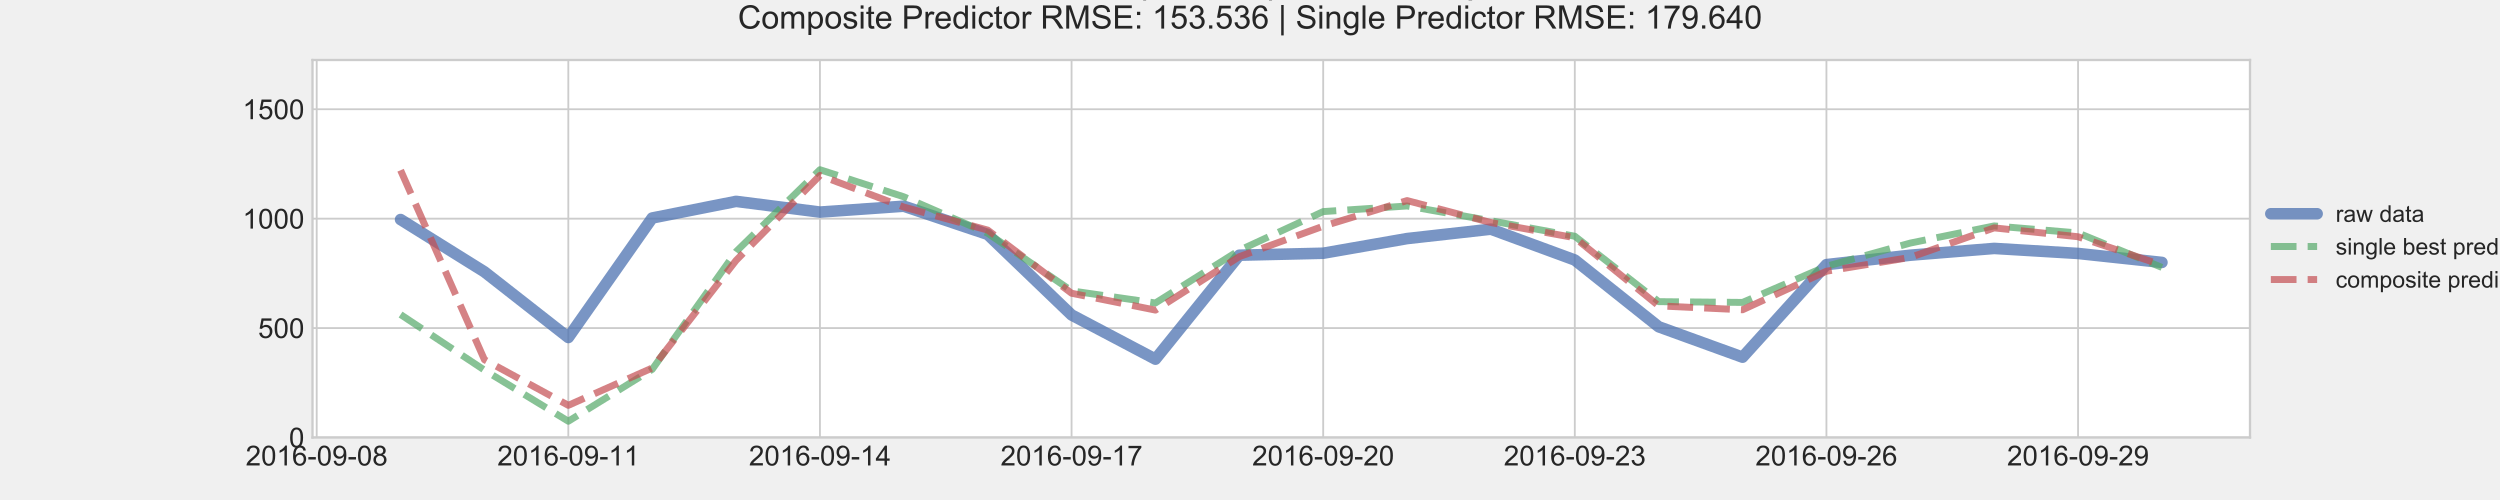
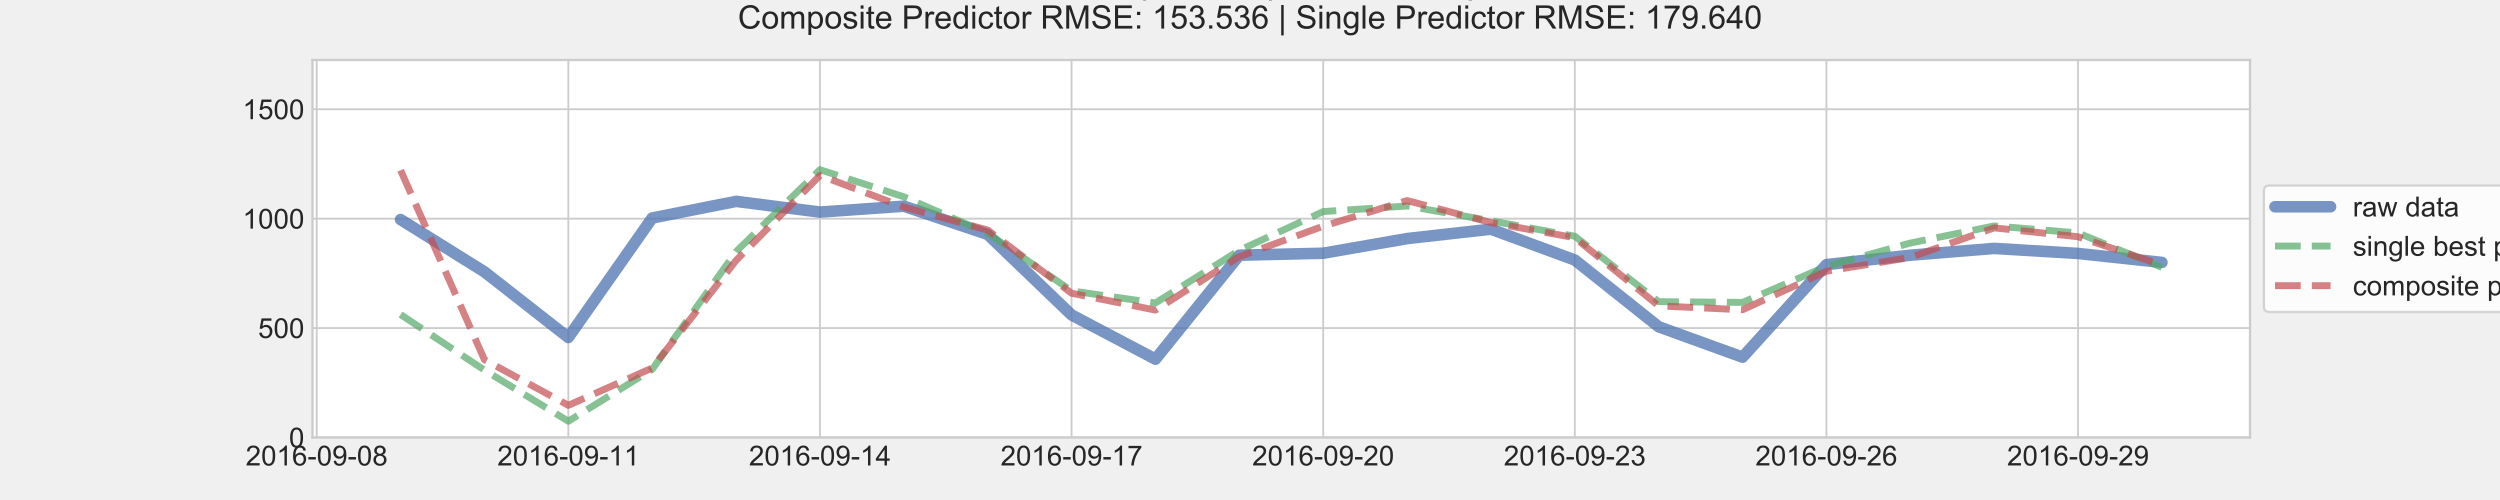
<svg xmlns="http://www.w3.org/2000/svg" xmlns:xlink="http://www.w3.org/1999/xlink" height="216pt" version="1.1" viewBox="0 0 1080 216" width="1080pt">
  <defs>
    <style type="text/css">
*{stroke-linecap:butt;stroke-linejoin:round;}
  </style>
  </defs>
  <g id="figure_1">
    <g id="patch_1">
      <path d="M 0 216  L 1080 216  L 1080 0  L 0 0  z " style="fill:none;" />
    </g>
    <g id="axes_1">
      <g id="patch_2">
        <path d="M 135 189  L 972 189  L 972 25.92  L 135 25.92  z " style="fill:#ffffff;" />
      </g>
      <g id="matplotlib.axis_1">
        <g id="xtick_1">
          <g id="line2d_1">
-             <path clip-path="url(#p513bc46c05)" d="M 136.812 189  L 136.812 25.92  " style="fill:none;stroke:#cccccc;stroke-linecap:round;stroke-width:0.8;" />
+             <path clip-path="url(#p963307e3c3)" d="M 136.812 189  L 136.812 25.92  " style="fill:none;stroke:#cccccc;stroke-linecap:round;stroke-width:0.8;" />
          </g>
          <g id="line2d_2" />
          <g id="text_1">
            <defs>
              <path d="M 50.344 8.453  L 50.344 0  L 3.031 0  Q 2.938 3.172 4.047 6.109  Q 5.859 10.938 9.828 15.625  Q 13.812 20.312 21.344 26.469  Q 33.016 36.031 37.109 41.625  Q 41.219 47.219 41.219 52.203  Q 41.219 57.422 37.469 61  Q 33.734 64.594 27.734 64.594  Q 21.391 64.594 17.578 60.781  Q 13.766 56.984 13.719 50.25  L 4.688 51.172  Q 5.609 61.281 11.656 66.578  Q 17.719 71.875 27.938 71.875  Q 38.234 71.875 44.234 66.156  Q 50.25 60.453 50.25 52  Q 50.25 47.703 48.484 43.547  Q 46.734 39.406 42.656 34.812  Q 38.578 30.219 29.109 22.219  Q 21.188 15.578 18.938 13.203  Q 16.703 10.844 15.234 8.453  z " id="ArialMT-32" />
              <path d="M 4.156 35.297  Q 4.156 48 6.766 55.734  Q 9.375 63.484 14.516 67.672  Q 19.672 71.875 27.484 71.875  Q 33.25 71.875 37.594 69.547  Q 41.938 67.234 44.766 62.859  Q 47.609 58.5 49.219 52.219  Q 50.828 45.953 50.828 35.297  Q 50.828 22.703 48.234 14.969  Q 45.656 7.234 40.5 3  Q 35.359 -1.219 27.484 -1.219  Q 17.141 -1.219 11.234 6.203  Q 4.156 15.141 4.156 35.297  z M 13.188 35.297  Q 13.188 17.672 17.312 11.828  Q 21.438 6 27.484 6  Q 33.547 6 37.672 11.859  Q 41.797 17.719 41.797 35.297  Q 41.797 52.984 37.672 58.781  Q 33.547 64.594 27.391 64.594  Q 21.344 64.594 17.719 59.469  Q 13.188 52.938 13.188 35.297  z " id="ArialMT-30" />
              <path d="M 37.25 0  L 28.469 0  L 28.469 56  Q 25.297 52.984 20.141 49.953  Q 14.984 46.922 10.891 45.406  L 10.891 53.906  Q 18.266 57.375 23.781 62.297  Q 29.297 67.234 31.594 71.875  L 37.25 71.875  z " id="ArialMT-31" />
              <path d="M 49.75 54.047  L 41.016 53.375  Q 39.844 58.547 37.703 60.891  Q 34.125 64.656 28.906 64.656  Q 24.703 64.656 21.531 62.312  Q 17.391 59.281 14.984 53.469  Q 12.594 47.656 12.5 36.922  Q 15.672 41.75 20.266 44.094  Q 24.859 46.438 29.891 46.438  Q 38.672 46.438 44.844 39.969  Q 51.031 33.5 51.031 23.25  Q 51.031 16.5 48.125 10.719  Q 45.219 4.938 40.141 1.859  Q 35.062 -1.219 28.609 -1.219  Q 17.625 -1.219 10.688 6.859  Q 3.766 14.938 3.766 33.5  Q 3.766 54.25 11.422 63.672  Q 18.109 71.875 29.438 71.875  Q 37.891 71.875 43.281 67.141  Q 48.688 62.406 49.75 54.047  z M 13.875 23.188  Q 13.875 18.656 15.797 14.5  Q 17.719 10.359 21.188 8.172  Q 24.656 6 28.469 6  Q 34.031 6 38.031 10.484  Q 42.047 14.984 42.047 22.703  Q 42.047 30.125 38.078 34.391  Q 34.125 38.672 28.125 38.672  Q 22.172 38.672 18.016 34.391  Q 13.875 30.125 13.875 23.188  z " id="ArialMT-36" />
              <path d="M 3.172 21.484  L 3.172 30.328  L 30.172 30.328  L 30.172 21.484  z " id="ArialMT-2d" />
              <path d="M 5.469 16.547  L 13.922 17.328  Q 14.984 11.375 18.016 8.688  Q 21.047 6 25.781 6  Q 29.828 6 32.875 7.859  Q 35.938 9.719 37.891 12.812  Q 39.844 15.922 41.156 21.188  Q 42.484 26.469 42.484 31.938  Q 42.484 32.516 42.438 33.688  Q 39.797 29.5 35.234 26.875  Q 30.672 24.266 25.344 24.266  Q 16.453 24.266 10.297 30.703  Q 4.156 37.156 4.156 47.703  Q 4.156 58.594 10.578 65.234  Q 17 71.875 26.656 71.875  Q 33.641 71.875 39.422 68.109  Q 45.219 64.359 48.219 57.391  Q 51.219 50.438 51.219 37.25  Q 51.219 23.531 48.234 15.406  Q 45.266 7.281 39.375 3.031  Q 33.5 -1.219 25.594 -1.219  Q 17.188 -1.219 11.859 3.438  Q 6.547 8.109 5.469 16.547  z M 41.453 48.141  Q 41.453 55.719 37.422 60.156  Q 33.406 64.594 27.734 64.594  Q 21.875 64.594 17.531 59.812  Q 13.188 55.031 13.188 47.406  Q 13.188 40.578 17.312 36.297  Q 21.438 32.031 27.484 32.031  Q 33.594 32.031 37.516 36.297  Q 41.453 40.578 41.453 48.141  z " id="ArialMT-39" />
              <path d="M 17.672 38.812  Q 12.203 40.828 9.562 44.531  Q 6.938 48.25 6.938 53.422  Q 6.938 61.234 12.547 66.547  Q 18.172 71.875 27.484 71.875  Q 36.859 71.875 42.578 66.422  Q 48.297 60.984 48.297 53.172  Q 48.297 48.188 45.672 44.5  Q 43.062 40.828 37.75 38.812  Q 44.344 36.672 47.781 31.875  Q 51.219 27.094 51.219 20.453  Q 51.219 11.281 44.719 5.031  Q 38.234 -1.219 27.641 -1.219  Q 17.047 -1.219 10.547 5.047  Q 4.047 11.328 4.047 20.703  Q 4.047 27.688 7.594 32.391  Q 11.141 37.109 17.672 38.812  z M 15.922 53.719  Q 15.922 48.641 19.188 45.406  Q 22.469 42.188 27.688 42.188  Q 32.766 42.188 36.016 45.375  Q 39.266 48.578 39.266 53.219  Q 39.266 58.062 35.906 61.359  Q 32.562 64.656 27.594 64.656  Q 22.562 64.656 19.234 61.422  Q 15.922 58.203 15.922 53.719  z M 13.094 20.656  Q 13.094 16.891 14.875 13.375  Q 16.656 9.859 20.172 7.922  Q 23.688 6 27.734 6  Q 34.031 6 38.125 10.047  Q 42.234 14.109 42.234 20.359  Q 42.234 26.703 38.016 30.859  Q 33.797 35.016 27.438 35.016  Q 21.234 35.016 17.156 30.906  Q 13.094 26.812 13.094 20.656  z " id="ArialMT-38" />
            </defs>
            <g style="fill:#262626;" transform="translate(106.1236 201.0894)scale(0.12 -0.12)">
              <use xlink:href="#ArialMT-32" />
              <use x="55.615" xlink:href="#ArialMT-30" />
              <use x="111.23" xlink:href="#ArialMT-31" />
              <use x="166.846" xlink:href="#ArialMT-36" />
              <use x="222.461" xlink:href="#ArialMT-2d" />
              <use x="255.762" xlink:href="#ArialMT-30" />
              <use x="311.377" xlink:href="#ArialMT-39" />
              <use x="366.992" xlink:href="#ArialMT-2d" />
              <use x="400.293" xlink:href="#ArialMT-30" />
              <use x="455.908" xlink:href="#ArialMT-38" />
            </g>
          </g>
        </g>
        <g id="xtick_2">
          <g id="line2d_3">
-             <path clip-path="url(#p513bc46c05)" d="M 245.513 189  L 245.513 25.92  " style="fill:none;stroke:#cccccc;stroke-linecap:round;stroke-width:0.8;" />
+             <path clip-path="url(#p963307e3c3)" d="M 245.513 189  L 245.513 25.92  " style="fill:none;stroke:#cccccc;stroke-linecap:round;stroke-width:0.8;" />
          </g>
          <g id="line2d_4" />
          <g id="text_2">
            <g style="fill:#262626;" transform="translate(214.8314 201.0894)scale(0.12 -0.12)">
              <use xlink:href="#ArialMT-32" />
              <use x="55.615" xlink:href="#ArialMT-30" />
              <use x="111.23" xlink:href="#ArialMT-31" />
              <use x="166.846" xlink:href="#ArialMT-36" />
              <use x="222.461" xlink:href="#ArialMT-2d" />
              <use x="255.762" xlink:href="#ArialMT-30" />
              <use x="311.377" xlink:href="#ArialMT-39" />
              <use x="366.992" xlink:href="#ArialMT-2d" />
              <use x="400.293" xlink:href="#ArialMT-31" />
              <use x="455.799" xlink:href="#ArialMT-31" />
            </g>
          </g>
        </g>
        <g id="xtick_3">
          <g id="line2d_5">
-             <path clip-path="url(#p513bc46c05)" d="M 354.214 189  L 354.214 25.92  " style="fill:none;stroke:#cccccc;stroke-linecap:round;stroke-width:0.8;" />
+             <path clip-path="url(#p963307e3c3)" d="M 354.214 189  L 354.214 25.92  " style="fill:none;stroke:#cccccc;stroke-linecap:round;stroke-width:0.8;" />
          </g>
          <g id="line2d_6" />
          <g id="text_3">
            <defs>
              <path d="M 32.328 0  L 32.328 17.141  L 1.266 17.141  L 1.266 25.203  L 33.938 71.578  L 41.109 71.578  L 41.109 25.203  L 50.781 25.203  L 50.781 17.141  L 41.109 17.141  L 41.109 0  z M 32.328 25.203  L 32.328 57.469  L 9.906 25.203  z " id="ArialMT-34" />
            </defs>
            <g style="fill:#262626;" transform="translate(323.5262 201.0894)scale(0.12 -0.12)">
              <use xlink:href="#ArialMT-32" />
              <use x="55.615" xlink:href="#ArialMT-30" />
              <use x="111.23" xlink:href="#ArialMT-31" />
              <use x="166.846" xlink:href="#ArialMT-36" />
              <use x="222.461" xlink:href="#ArialMT-2d" />
              <use x="255.762" xlink:href="#ArialMT-30" />
              <use x="311.377" xlink:href="#ArialMT-39" />
              <use x="366.992" xlink:href="#ArialMT-2d" />
              <use x="400.293" xlink:href="#ArialMT-31" />
              <use x="455.908" xlink:href="#ArialMT-34" />
            </g>
          </g>
        </g>
        <g id="xtick_4">
          <g id="line2d_7">
-             <path clip-path="url(#p513bc46c05)" d="M 462.916 189  L 462.916 25.92  " style="fill:none;stroke:#cccccc;stroke-linecap:round;stroke-width:0.8;" />
+             <path clip-path="url(#p963307e3c3)" d="M 462.916 189  L 462.916 25.92  " style="fill:none;stroke:#cccccc;stroke-linecap:round;stroke-width:0.8;" />
          </g>
          <g id="line2d_8" />
          <g id="text_4">
            <defs>
              <path d="M 4.734 62.203  L 4.734 70.656  L 51.078 70.656  L 51.078 63.812  Q 44.234 56.547 37.516 44.484  Q 30.812 32.422 27.156 19.672  Q 24.516 10.688 23.781 0  L 14.75 0  Q 14.891 8.453 18.062 20.406  Q 21.234 32.375 27.172 43.484  Q 33.109 54.594 39.797 62.203  z " id="ArialMT-37" />
            </defs>
            <g style="fill:#262626;" transform="translate(432.2275 201.0894)scale(0.12 -0.12)">
              <use xlink:href="#ArialMT-32" />
              <use x="55.615" xlink:href="#ArialMT-30" />
              <use x="111.23" xlink:href="#ArialMT-31" />
              <use x="166.846" xlink:href="#ArialMT-36" />
              <use x="222.461" xlink:href="#ArialMT-2d" />
              <use x="255.762" xlink:href="#ArialMT-30" />
              <use x="311.377" xlink:href="#ArialMT-39" />
              <use x="366.992" xlink:href="#ArialMT-2d" />
              <use x="400.293" xlink:href="#ArialMT-31" />
              <use x="455.908" xlink:href="#ArialMT-37" />
            </g>
          </g>
        </g>
        <g id="xtick_5">
          <g id="line2d_9">
-             <path clip-path="url(#p513bc46c05)" d="M 571.617 189  L 571.617 25.92  " style="fill:none;stroke:#cccccc;stroke-linecap:round;stroke-width:0.8;" />
+             <path clip-path="url(#p963307e3c3)" d="M 571.617 189  L 571.617 25.92  " style="fill:none;stroke:#cccccc;stroke-linecap:round;stroke-width:0.8;" />
          </g>
          <g id="line2d_10" />
          <g id="text_5">
            <g style="fill:#262626;" transform="translate(540.9288 201.0894)scale(0.12 -0.12)">
              <use xlink:href="#ArialMT-32" />
              <use x="55.615" xlink:href="#ArialMT-30" />
              <use x="111.23" xlink:href="#ArialMT-31" />
              <use x="166.846" xlink:href="#ArialMT-36" />
              <use x="222.461" xlink:href="#ArialMT-2d" />
              <use x="255.762" xlink:href="#ArialMT-30" />
              <use x="311.377" xlink:href="#ArialMT-39" />
              <use x="366.992" xlink:href="#ArialMT-2d" />
              <use x="400.293" xlink:href="#ArialMT-32" />
              <use x="455.908" xlink:href="#ArialMT-30" />
            </g>
          </g>
        </g>
        <g id="xtick_6">
          <g id="line2d_11">
-             <path clip-path="url(#p513bc46c05)" d="M 680.318 189  L 680.318 25.92  " style="fill:none;stroke:#cccccc;stroke-linecap:round;stroke-width:0.8;" />
+             <path clip-path="url(#p963307e3c3)" d="M 680.318 189  L 680.318 25.92  " style="fill:none;stroke:#cccccc;stroke-linecap:round;stroke-width:0.8;" />
          </g>
          <g id="line2d_12" />
          <g id="text_6">
            <defs>
              <path d="M 4.203 18.891  L 12.984 20.062  Q 14.5 12.594 18.141 9.297  Q 21.781 6 27 6  Q 33.203 6 37.469 10.297  Q 41.75 14.594 41.75 20.953  Q 41.75 27 37.797 30.922  Q 33.844 34.859 27.734 34.859  Q 25.25 34.859 21.531 33.891  L 22.516 41.609  Q 23.391 41.5 23.922 41.5  Q 29.547 41.5 34.031 44.422  Q 38.531 47.359 38.531 53.469  Q 38.531 58.297 35.25 61.469  Q 31.984 64.656 26.812 64.656  Q 21.688 64.656 18.266 61.422  Q 14.844 58.203 13.875 51.766  L 5.078 53.328  Q 6.688 62.156 12.391 67.016  Q 18.109 71.875 26.609 71.875  Q 32.469 71.875 37.391 69.359  Q 42.328 66.844 44.938 62.5  Q 47.562 58.156 47.562 53.266  Q 47.562 48.641 45.062 44.828  Q 42.578 41.016 37.703 38.766  Q 44.047 37.312 47.562 32.688  Q 51.078 28.078 51.078 21.141  Q 51.078 11.766 44.234 5.25  Q 37.406 -1.266 26.953 -1.266  Q 17.531 -1.266 11.297 4.344  Q 5.078 9.969 4.203 18.891  z " id="ArialMT-33" />
            </defs>
            <g style="fill:#262626;" transform="translate(649.6301 201.0894)scale(0.12 -0.12)">
              <use xlink:href="#ArialMT-32" />
              <use x="55.615" xlink:href="#ArialMT-30" />
              <use x="111.23" xlink:href="#ArialMT-31" />
              <use x="166.846" xlink:href="#ArialMT-36" />
              <use x="222.461" xlink:href="#ArialMT-2d" />
              <use x="255.762" xlink:href="#ArialMT-30" />
              <use x="311.377" xlink:href="#ArialMT-39" />
              <use x="366.992" xlink:href="#ArialMT-2d" />
              <use x="400.293" xlink:href="#ArialMT-32" />
              <use x="455.908" xlink:href="#ArialMT-33" />
            </g>
          </g>
        </g>
        <g id="xtick_7">
          <g id="line2d_13">
-             <path clip-path="url(#p513bc46c05)" d="M 789.019 189  L 789.019 25.92  " style="fill:none;stroke:#cccccc;stroke-linecap:round;stroke-width:0.8;" />
+             <path clip-path="url(#p963307e3c3)" d="M 789.019 189  L 789.019 25.92  " style="fill:none;stroke:#cccccc;stroke-linecap:round;stroke-width:0.8;" />
          </g>
          <g id="line2d_14" />
          <g id="text_7">
            <g style="fill:#262626;" transform="translate(758.3314 201.0894)scale(0.12 -0.12)">
              <use xlink:href="#ArialMT-32" />
              <use x="55.615" xlink:href="#ArialMT-30" />
              <use x="111.23" xlink:href="#ArialMT-31" />
              <use x="166.846" xlink:href="#ArialMT-36" />
              <use x="222.461" xlink:href="#ArialMT-2d" />
              <use x="255.762" xlink:href="#ArialMT-30" />
              <use x="311.377" xlink:href="#ArialMT-39" />
              <use x="366.992" xlink:href="#ArialMT-2d" />
              <use x="400.293" xlink:href="#ArialMT-32" />
              <use x="455.908" xlink:href="#ArialMT-36" />
            </g>
          </g>
        </g>
        <g id="xtick_8">
          <g id="line2d_15">
-             <path clip-path="url(#p513bc46c05)" d="M 897.721 189  L 897.721 25.92  " style="fill:none;stroke:#cccccc;stroke-linecap:round;stroke-width:0.8;" />
+             <path clip-path="url(#p963307e3c3)" d="M 897.721 189  L 897.721 25.92  " style="fill:none;stroke:#cccccc;stroke-linecap:round;stroke-width:0.8;" />
          </g>
          <g id="line2d_16" />
          <g id="text_8">
            <g style="fill:#262626;" transform="translate(867.0327 201.0894)scale(0.12 -0.12)">
              <use xlink:href="#ArialMT-32" />
              <use x="55.615" xlink:href="#ArialMT-30" />
              <use x="111.23" xlink:href="#ArialMT-31" />
              <use x="166.846" xlink:href="#ArialMT-36" />
              <use x="222.461" xlink:href="#ArialMT-2d" />
              <use x="255.762" xlink:href="#ArialMT-30" />
              <use x="311.377" xlink:href="#ArialMT-39" />
              <use x="366.992" xlink:href="#ArialMT-2d" />
              <use x="400.293" xlink:href="#ArialMT-32" />
              <use x="455.908" xlink:href="#ArialMT-39" />
            </g>
          </g>
        </g>
      </g>
      <g id="matplotlib.axis_2">
        <g id="ytick_1">
          <g id="line2d_17">
-             <path clip-path="url(#p513bc46c05)" d="M 135 189  L 972 189  " style="fill:none;stroke:#cccccc;stroke-linecap:round;stroke-width:0.8;" />
+             <path clip-path="url(#p963307e3c3)" d="M 135 189  L 972 189  " style="fill:none;stroke:#cccccc;stroke-linecap:round;stroke-width:0.8;" />
          </g>
          <g id="line2d_18" />
          <g id="text_9">
            <g style="fill:#262626;" transform="translate(124.8269 193.2947)scale(0.12 -0.12)">
              <use xlink:href="#ArialMT-30" />
            </g>
          </g>
        </g>
        <g id="ytick_2">
          <g id="line2d_19">
-             <path clip-path="url(#p513bc46c05)" d="M 135 141.73  L 972 141.73  " style="fill:none;stroke:#cccccc;stroke-linecap:round;stroke-width:0.8;" />
+             <path clip-path="url(#p963307e3c3)" d="M 135 141.73  L 972 141.73  " style="fill:none;stroke:#cccccc;stroke-linecap:round;stroke-width:0.8;" />
          </g>
          <g id="line2d_20" />
          <g id="text_10">
            <defs>
              <path d="M 4.156 18.75  L 13.375 19.531  Q 14.406 12.797 18.141 9.391  Q 21.875 6 27.156 6  Q 33.5 6 37.891 10.781  Q 42.281 15.578 42.281 23.484  Q 42.281 31 38.062 35.344  Q 33.844 39.703 27 39.703  Q 22.75 39.703 19.328 37.766  Q 15.922 35.844 13.969 32.766  L 5.719 33.844  L 12.641 70.609  L 48.25 70.609  L 48.25 62.203  L 19.672 62.203  L 15.828 42.969  Q 22.266 47.469 29.344 47.469  Q 38.719 47.469 45.156 40.969  Q 51.609 34.469 51.609 24.266  Q 51.609 14.547 45.953 7.469  Q 39.062 -1.219 27.156 -1.219  Q 17.391 -1.219 11.203 4.25  Q 5.031 9.719 4.156 18.75  z " id="ArialMT-35" />
            </defs>
            <g style="fill:#262626;" transform="translate(111.4806 146.0251)scale(0.12 -0.12)">
              <use xlink:href="#ArialMT-35" />
              <use x="55.615" xlink:href="#ArialMT-30" />
              <use x="111.23" xlink:href="#ArialMT-30" />
            </g>
          </g>
        </g>
        <g id="ytick_3">
          <g id="line2d_21">
-             <path clip-path="url(#p513bc46c05)" d="M 135 94.461  L 972 94.461  " style="fill:none;stroke:#cccccc;stroke-linecap:round;stroke-width:0.8;" />
+             <path clip-path="url(#p963307e3c3)" d="M 135 94.461  L 972 94.461  " style="fill:none;stroke:#cccccc;stroke-linecap:round;stroke-width:0.8;" />
          </g>
          <g id="line2d_22" />
          <g id="text_11">
            <g style="fill:#262626;" transform="translate(104.8075 98.75556)scale(0.12 -0.12)">
              <use xlink:href="#ArialMT-31" />
              <use x="55.615" xlink:href="#ArialMT-30" />
              <use x="111.23" xlink:href="#ArialMT-30" />
              <use x="166.846" xlink:href="#ArialMT-30" />
            </g>
          </g>
        </g>
        <g id="ytick_4">
          <g id="line2d_23">
-             <path clip-path="url(#p513bc46c05)" d="M 135 47.191  L 972 47.191  " style="fill:none;stroke:#cccccc;stroke-linecap:round;stroke-width:0.8;" />
+             <path clip-path="url(#p963307e3c3)" d="M 135 47.191  L 972 47.191  " style="fill:none;stroke:#cccccc;stroke-linecap:round;stroke-width:0.8;" />
          </g>
          <g id="line2d_24" />
          <g id="text_12">
            <g style="fill:#262626;" transform="translate(104.8075 51.48599)scale(0.12 -0.12)">
              <use xlink:href="#ArialMT-31" />
              <use x="55.615" xlink:href="#ArialMT-35" />
              <use x="111.23" xlink:href="#ArialMT-30" />
              <use x="166.846" xlink:href="#ArialMT-30" />
            </g>
          </g>
        </g>
      </g>
      <g id="line2d_25">
-         <path clip-path="url(#p513bc46c05)" d="M 173.045 94.839  L 209.279 117.434  L 245.513 145.796  L 281.747 94.177  L 317.981 86.992  L 354.214 91.625  L 390.448 89.072  L 426.682 101.268  L 462.916 136.058  L 499.149 155.155  L 535.383 110.249  L 571.617 109.398  L 607.851 103.064  L 644.084 98.999  L 680.318 112.329  L 716.552 141.163  L 752.786 154.304  L 789.019 114.314  L 825.253 110.249  L 861.487 107.318  L 897.721 109.493  L 933.955 113.369  " style="fill:none;stroke:#4c72b0;stroke-linecap:round;stroke-opacity:0.75;stroke-width:5;" />
+         <path clip-path="url(#p963307e3c3)" d="M 173.045 94.839  L 209.279 117.434  L 245.513 145.796  L 281.747 94.177  L 317.981 86.992  L 354.214 91.625  L 390.448 89.072  L 426.682 101.268  L 462.916 136.058  L 499.149 155.155  L 535.383 110.249  L 571.617 109.398  L 607.851 103.064  L 644.084 98.999  L 680.318 112.329  L 716.552 141.163  L 752.786 154.304  L 789.019 114.314  L 825.253 110.249  L 861.487 107.318  L 897.721 109.493  L 933.955 113.369  " style="fill:none;stroke:#4c72b0;stroke-linecap:round;stroke-opacity:0.75;stroke-width:5;" />
      </g>
      <g id="line2d_26">
-         <path clip-path="url(#p513bc46c05)" d="M 173.045 135.886  L 209.279 159.895  L 245.513 181.974  L 281.747 159.567  L 317.981 108.716  L 354.214 73.313  L 390.448 85.027  L 426.682 100.762  L 462.916 125.66  L 499.149 130.885  L 535.383 108.153  L 571.617 91.407  L 607.851 88.98  L 644.084 95.373  L 680.318 102.051  L 716.552 130.31  L 752.786 130.645  L 789.019 115.042  L 825.253 105.007  L 861.487 97.596  L 897.721 100.635  L 933.955 115.527  " style="fill:none;stroke:#55a868;stroke-dasharray:11.1,4.8;stroke-dashoffset:0;stroke-opacity:0.7;stroke-width:3;" />
+         <path clip-path="url(#p963307e3c3)" d="M 173.045 135.886  L 209.279 159.895  L 245.513 181.974  L 281.747 159.567  L 317.981 108.716  L 354.214 73.313  L 390.448 85.027  L 426.682 100.762  L 462.916 125.66  L 499.149 130.885  L 535.383 108.153  L 571.617 91.407  L 607.851 88.98  L 644.084 95.373  L 680.318 102.051  L 716.552 130.31  L 752.786 130.645  L 789.019 115.042  L 825.253 105.007  L 861.487 97.596  L 897.721 100.635  L 933.955 115.527  " style="fill:none;stroke:#55a868;stroke-dasharray:11.1,4.8;stroke-dashoffset:0;stroke-opacity:0.7;stroke-width:3;" />
      </g>
      <g id="line2d_27">
-         <path clip-path="url(#p513bc46c05)" d="M 173.045 73.534  L 209.279 155.398  L 245.513 175.104  L 281.747 158.976  L 317.981 112.505  L 354.214 75.784  L 390.448 89.451  L 426.682 99.395  L 462.916 126.679  L 499.149 133.963  L 535.383 110.88  L 571.617 97.721  L 607.851 86.65  L 644.084 96.147  L 680.318 102.695  L 716.552 132.133  L 752.786 133.82  L 789.019 117.171  L 825.253 111.191  L 861.487 98.44  L 897.721 102.272  L 933.955 114.53  " style="fill:none;stroke:#c44e52;stroke-dasharray:11.1,4.8;stroke-dashoffset:0;stroke-opacity:0.7;stroke-width:3;" />
+         <path clip-path="url(#p963307e3c3)" d="M 173.045 73.534  L 209.279 155.398  L 245.513 175.104  L 281.747 158.976  L 317.981 112.505  L 354.214 75.784  L 390.448 89.451  L 426.682 99.395  L 462.916 126.679  L 499.149 133.963  L 535.383 110.88  L 571.617 97.721  L 607.851 86.65  L 644.084 96.147  L 680.318 102.695  L 716.552 132.133  L 752.786 133.82  L 789.019 117.171  L 825.253 111.191  L 861.487 98.44  L 897.721 102.272  L 933.955 114.53  " style="fill:none;stroke:#c44e52;stroke-dasharray:11.1,4.8;stroke-dashoffset:0;stroke-opacity:0.7;stroke-width:3;" />
      </g>
      <g id="patch_3">
        <path d="M 135 189  L 135 25.92  " style="fill:none;stroke:#cccccc;stroke-linecap:square;stroke-linejoin:miter;" />
      </g>
      <g id="patch_4">
        <path d="M 972 189  L 972 25.92  " style="fill:none;stroke:#cccccc;stroke-linecap:square;stroke-linejoin:miter;" />
      </g>
      <g id="patch_5">
        <path d="M 135 189  L 972 189  " style="fill:none;stroke:#cccccc;stroke-linecap:square;stroke-linejoin:miter;" />
      </g>
      <g id="patch_6">
        <path d="M 135 25.92  L 972 25.92  " style="fill:none;stroke:#cccccc;stroke-linecap:square;stroke-linejoin:miter;" />
      </g>
      <g id="text_13">
        <defs>
          <path d="M 7.328 0  L 7.328 71.578  L 16.797 71.578  L 16.797 36.078  L 52.344 71.578  L 65.188 71.578  L 35.156 42.578  L 66.5 0  L 54 0  L 28.516 36.234  L 16.797 24.812  L 16.797 0  z " id="ArialMT-4b" />
          <path d="M 7.625 0  L 7.625 71.578  L 17.328 71.578  L 54.938 15.375  L 54.938 71.578  L 64.016 71.578  L 64.016 0  L 54.297 0  L 16.703 56.25  L 16.703 0  z " id="ArialMT-4e" />
          <path id="ArialMT-20" />
          <path d="M 23.391 -21.047  Q 16.109 -11.859 11.078 0.438  Q 6.062 12.75 6.062 25.922  Q 6.062 37.547 9.812 48.188  Q 14.203 60.547 23.391 72.797  L 29.688 72.797  Q 23.781 62.641 21.875 58.297  Q 18.891 51.562 17.188 44.234  Q 15.094 35.109 15.094 25.875  Q 15.094 2.391 29.688 -21.047  z " id="ArialMT-28" />
          <path d="M 25.922 0  L 25.922 63.141  L 2.344 63.141  L 2.344 71.578  L 59.078 71.578  L 59.078 63.141  L 35.406 63.141  L 35.406 0  z " id="ArialMT-54" />
          <path d="M 3.328 25.922  Q 3.328 40.328 11.328 47.266  Q 18.016 53.031 27.641 53.031  Q 38.328 53.031 45.109 46.016  Q 51.906 39.016 51.906 26.656  Q 51.906 16.656 48.906 10.906  Q 45.906 5.172 40.156 2  Q 34.422 -1.172 27.641 -1.172  Q 16.75 -1.172 10.031 5.812  Q 3.328 12.797 3.328 25.922  z M 12.359 25.922  Q 12.359 15.969 16.703 11.016  Q 21.047 6.062 27.641 6.062  Q 34.188 6.062 38.531 11.031  Q 42.875 16.016 42.875 26.219  Q 42.875 35.844 38.5 40.797  Q 34.125 45.75 27.641 45.75  Q 21.047 45.75 16.703 40.812  Q 12.359 35.891 12.359 25.922  z " id="ArialMT-6f" />
          <path d="M 6.594 -19.875  L 6.594 51.859  L 14.594 51.859  L 14.594 45.125  Q 17.438 49.078 21 51.047  Q 24.562 53.031 29.641 53.031  Q 36.281 53.031 41.359 49.609  Q 46.438 46.188 49.016 39.953  Q 51.609 33.734 51.609 26.312  Q 51.609 18.359 48.75 11.984  Q 45.906 5.609 40.453 2.219  Q 35.016 -1.172 29 -1.172  Q 24.609 -1.172 21.109 0.688  Q 17.625 2.547 15.375 5.375  L 15.375 -19.875  z M 14.547 25.641  Q 14.547 15.625 18.594 10.844  Q 22.656 6.062 28.422 6.062  Q 34.281 6.062 38.453 11.016  Q 42.625 15.969 42.625 26.375  Q 42.625 36.281 38.547 41.203  Q 34.469 46.141 28.812 46.141  Q 23.188 46.141 18.859 40.891  Q 14.547 35.641 14.547 25.641  z " id="ArialMT-70" />
          <path d="M 12.359 -21.047  L 6.062 -21.047  Q 20.656 2.391 20.656 25.875  Q 20.656 35.062 18.562 44.094  Q 16.891 51.422 13.922 58.156  Q 12.016 62.547 6.062 72.797  L 12.359 72.797  Q 21.531 60.547 25.922 48.188  Q 29.688 37.547 29.688 25.922  Q 29.688 12.75 24.625 0.438  Q 19.578 -11.859 12.359 -21.047  z " id="ArialMT-29" />
          <path d="M 9.031 41.844  L 9.031 51.859  L 19.047 51.859  L 19.047 41.844  z M 9.031 0  L 9.031 10.016  L 19.047 10.016  L 19.047 0  z " id="ArialMT-3a" />
          <path d="M 8.203 0  L 8.203 71.578  L 56.5 71.578  L 56.5 63.141  L 17.672 63.141  L 17.672 40.969  L 51.266 40.969  L 51.266 32.516  L 17.672 32.516  L 17.672 0  z " id="ArialMT-46" />
          <path d="M 42.094 16.703  L 51.172 15.578  Q 49.031 7.625 43.219 3.219  Q 37.406 -1.172 28.375 -1.172  Q 17 -1.172 10.328 5.828  Q 3.656 12.844 3.656 25.484  Q 3.656 38.578 10.391 45.797  Q 17.141 53.031 27.875 53.031  Q 38.281 53.031 44.875 45.953  Q 51.469 38.875 51.469 26.031  Q 51.469 25.25 51.422 23.688  L 12.75 23.688  Q 13.234 15.141 17.578 10.594  Q 21.922 6.062 28.422 6.062  Q 33.25 6.062 36.672 8.594  Q 40.094 11.141 42.094 16.703  z M 13.234 30.906  L 42.188 30.906  Q 41.609 37.453 38.875 40.719  Q 34.672 45.797 27.984 45.797  Q 21.922 45.797 17.797 41.75  Q 13.672 37.703 13.234 30.906  z " id="ArialMT-65" />
          <path d="M 40.234 0  L 40.234 6.547  Q 35.297 -1.172 25.734 -1.172  Q 19.531 -1.172 14.328 2.25  Q 9.125 5.672 6.266 11.797  Q 3.422 17.922 3.422 25.875  Q 3.422 33.641 6 39.969  Q 8.594 46.297 13.766 49.656  Q 18.953 53.031 25.344 53.031  Q 30.031 53.031 33.688 51.047  Q 37.359 49.078 39.656 45.906  L 39.656 71.578  L 48.391 71.578  L 48.391 0  z M 12.453 25.875  Q 12.453 15.922 16.641 10.984  Q 20.844 6.062 26.562 6.062  Q 32.328 6.062 36.344 10.766  Q 40.375 15.484 40.375 25.141  Q 40.375 35.797 36.266 40.766  Q 32.172 45.75 26.172 45.75  Q 20.312 45.75 16.375 40.969  Q 12.453 36.188 12.453 25.875  z " id="ArialMT-64" />
          <path d="M 9.188 -21.047  L 9.188 72.797  L 16.844 72.797  L 16.844 -21.047  z " id="ArialMT-7c" />
        </defs>
        <g style="fill:#262626;" transform="translate(441.4344 -4.08)scale(0.2 -0.2)">
          <use xlink:href="#ArialMT-4b" />
          <use x="66.699" xlink:href="#ArialMT-4e" />
          <use x="138.916" xlink:href="#ArialMT-4e" />
          <use x="211.133" xlink:href="#ArialMT-20" />
          <use x="238.916" xlink:href="#ArialMT-28" />
          <use x="272.217" xlink:href="#ArialMT-54" />
          <use x="333.129" xlink:href="#ArialMT-6f" />
          <use x="388.744" xlink:href="#ArialMT-70" />
          <use x="444.359" xlink:href="#ArialMT-20" />
          <use x="472.143" xlink:href="#ArialMT-33" />
          <use x="527.758" xlink:href="#ArialMT-29" />
          <use x="561.059" xlink:href="#ArialMT-3a" />
          <use x="588.842" xlink:href="#ArialMT-20" />
          <use x="616.625" xlink:href="#ArialMT-46" />
          <use x="677.709" xlink:href="#ArialMT-65" />
          <use x="733.324" xlink:href="#ArialMT-65" />
          <use x="788.939" xlink:href="#ArialMT-64" />
          <use x="844.555" xlink:href="#ArialMT-20" />
          <use x="872.338" xlink:href="#ArialMT-35" />
          <use x="927.953" xlink:href="#ArialMT-20" />
          <use x="955.736" xlink:href="#ArialMT-7c" />
          <use x="981.713" xlink:href="#ArialMT-20" />
          <use x="1009.496" xlink:href="#ArialMT-70" />
          <use x="1065.111" xlink:href="#ArialMT-31" />
        </g>
      </g>
      <g id="legend_1">
+         <g id="patch_7">
+           <path d="M 980.4 134.792  L 1126.183 134.792  Q 1128.583 134.792 1128.583 132.392  L 1128.583 82.528  Q 1128.583 80.128 1126.183 80.128  L 980.4 80.128  Q 978 80.128 978 82.528  L 978 132.392  Q 978 134.792 980.4 134.792  z " style="fill:#ffffff;opacity:0.8;stroke:#cccccc;stroke-linejoin:miter;" />
+         </g>
        <g id="line2d_28">
-           <path d="M 981 92.341  L 1001 92.341  " style="fill:none;stroke:#4c72b0;stroke-linecap:round;stroke-opacity:0.75;stroke-width:5;" />
+           <path d="M 982.8 89.317  L 1006.8 89.317  " style="fill:none;stroke:#4c72b0;stroke-linecap:round;stroke-opacity:0.75;stroke-width:5;" />
        </g>
        <g id="line2d_29" />
        <g id="text_14">
          <defs>
            <path d="M 6.5 0  L 6.5 51.859  L 14.406 51.859  L 14.406 44  Q 17.438 49.516 20 51.266  Q 22.562 53.031 25.641 53.031  Q 30.078 53.031 34.672 50.203  L 31.641 42.047  Q 28.422 43.953 25.203 43.953  Q 22.312 43.953 20.016 42.219  Q 17.719 40.484 16.75 37.406  Q 15.281 32.719 15.281 27.156  L 15.281 0  z " id="ArialMT-72" />
            <path d="M 40.438 6.391  Q 35.547 2.25 31.031 0.531  Q 26.516 -1.172 21.344 -1.172  Q 12.797 -1.172 8.203 3  Q 3.609 7.172 3.609 13.672  Q 3.609 17.484 5.344 20.625  Q 7.078 23.781 9.891 25.688  Q 12.703 27.594 16.219 28.562  Q 18.797 29.25 24.031 29.891  Q 34.672 31.156 39.703 32.906  Q 39.75 34.719 39.75 35.203  Q 39.75 40.578 37.25 42.781  Q 33.891 45.75 27.25 45.75  Q 21.047 45.75 18.094 43.578  Q 15.141 41.406 13.719 35.891  L 5.125 37.062  Q 6.297 42.578 8.984 45.969  Q 11.672 49.359 16.75 51.188  Q 21.828 53.031 28.516 53.031  Q 35.156 53.031 39.297 51.469  Q 43.453 49.906 45.406 47.531  Q 47.359 45.172 48.141 41.547  Q 48.578 39.312 48.578 33.453  L 48.578 21.734  Q 48.578 9.469 49.141 6.219  Q 49.703 2.984 51.375 0  L 42.188 0  Q 40.828 2.734 40.438 6.391  z M 39.703 26.031  Q 34.906 24.078 25.344 22.703  Q 19.922 21.922 17.672 20.938  Q 15.438 19.969 14.203 18.094  Q 12.984 16.219 12.984 13.922  Q 12.984 10.406 15.641 8.062  Q 18.312 5.719 23.438 5.719  Q 28.516 5.719 32.469 7.938  Q 36.422 10.156 38.281 14.016  Q 39.703 17 39.703 22.797  z " id="ArialMT-61" />
            <path d="M 16.156 0  L 0.297 51.859  L 9.375 51.859  L 17.625 21.922  L 20.703 10.797  Q 20.906 11.625 23.391 21.484  L 31.641 51.859  L 40.672 51.859  L 48.438 21.781  L 51.031 11.859  L 54 21.875  L 62.891 51.859  L 71.438 51.859  L 55.219 0  L 46.094 0  L 37.844 31.062  L 35.844 39.891  L 25.344 0  z " id="ArialMT-77" />
            <path d="M 25.781 7.859  L 27.047 0.094  Q 23.344 -0.688 20.406 -0.688  Q 15.625 -0.688 12.984 0.828  Q 10.359 2.344 9.281 4.812  Q 8.203 7.281 8.203 15.188  L 8.203 45.016  L 1.766 45.016  L 1.766 51.859  L 8.203 51.859  L 8.203 64.703  L 16.938 69.969  L 16.938 51.859  L 25.781 51.859  L 25.781 45.016  L 16.938 45.016  L 16.938 14.703  Q 16.938 10.938 17.406 9.859  Q 17.875 8.797 18.922 8.156  Q 19.969 7.516 21.922 7.516  Q 23.391 7.516 25.781 7.859  z " id="ArialMT-74" />
          </defs>
-           <g style="fill:#262626;" transform="translate(1009 95.84125)scale(0.1 -0.1)">
+           <g style="fill:#262626;" transform="translate(1016.4 93.5175)scale(0.12 -0.12)">
            <use xlink:href="#ArialMT-72" />
            <use x="33.301" xlink:href="#ArialMT-61" />
            <use x="88.916" xlink:href="#ArialMT-77" />
            <use x="161.133" xlink:href="#ArialMT-20" />
            <use x="188.916" xlink:href="#ArialMT-64" />
            <use x="244.531" xlink:href="#ArialMT-61" />
            <use x="300.146" xlink:href="#ArialMT-74" />
            <use x="327.93" xlink:href="#ArialMT-61" />
          </g>
        </g>
        <g id="line2d_30">
-           <path d="M 981 106.487  L 1001 106.487  " style="fill:none;stroke:#55a868;stroke-dasharray:11.1,4.8;stroke-dashoffset:0;stroke-opacity:0.7;stroke-width:3;" />
+           <path d="M 982.8 106.292  L 1006.8 106.292  " style="fill:none;stroke:#55a868;stroke-dasharray:11.1,4.8;stroke-dashoffset:0;stroke-opacity:0.7;stroke-width:3;" />
        </g>
        <g id="line2d_31" />
        <g id="text_15">
          <defs>
            <path d="M 3.078 15.484  L 11.766 16.844  Q 12.5 11.625 15.844 8.844  Q 19.188 6.062 25.203 6.062  Q 31.25 6.062 34.172 8.516  Q 37.109 10.984 37.109 14.312  Q 37.109 17.281 34.516 19  Q 32.719 20.172 25.531 21.969  Q 15.875 24.422 12.141 26.203  Q 8.406 27.984 6.469 31.125  Q 4.547 34.281 4.547 38.094  Q 4.547 41.547 6.125 44.5  Q 7.719 47.469 10.453 49.422  Q 12.5 50.922 16.031 51.969  Q 19.578 53.031 23.641 53.031  Q 29.734 53.031 34.344 51.266  Q 38.969 49.516 41.156 46.5  Q 43.359 43.5 44.188 38.484  L 35.594 37.312  Q 35.016 41.312 32.203 43.547  Q 29.391 45.797 24.266 45.797  Q 18.219 45.797 15.625 43.797  Q 13.031 41.797 13.031 39.109  Q 13.031 37.406 14.109 36.031  Q 15.188 34.625 17.484 33.688  Q 18.797 33.203 25.25 31.453  Q 34.578 28.953 38.25 27.359  Q 41.938 25.781 44.031 22.75  Q 46.141 19.734 46.141 15.234  Q 46.141 10.844 43.578 6.953  Q 41.016 3.078 36.172 0.953  Q 31.344 -1.172 25.25 -1.172  Q 15.141 -1.172 9.844 3.031  Q 4.547 7.234 3.078 15.484  z " id="ArialMT-73" />
            <path d="M 6.641 61.469  L 6.641 71.578  L 15.438 71.578  L 15.438 61.469  z M 6.641 0  L 6.641 51.859  L 15.438 51.859  L 15.438 0  z " id="ArialMT-69" />
            <path d="M 6.594 0  L 6.594 51.859  L 14.5 51.859  L 14.5 44.484  Q 20.219 53.031 31 53.031  Q 35.688 53.031 39.625 51.344  Q 43.562 49.656 45.516 46.922  Q 47.469 44.188 48.25 40.438  Q 48.734 37.984 48.734 31.891  L 48.734 0  L 39.938 0  L 39.938 31.547  Q 39.938 36.922 38.906 39.578  Q 37.891 42.234 35.281 43.812  Q 32.672 45.406 29.156 45.406  Q 23.531 45.406 19.453 41.844  Q 15.375 38.281 15.375 28.328  L 15.375 0  z " id="ArialMT-6e" />
            <path d="M 4.984 -4.297  L 13.531 -5.562  Q 14.062 -9.516 16.5 -11.328  Q 19.781 -13.766 25.438 -13.766  Q 31.547 -13.766 34.859 -11.328  Q 38.188 -8.891 39.359 -4.5  Q 40.047 -1.812 39.984 6.781  Q 34.234 0 25.641 0  Q 14.938 0 9.078 7.719  Q 3.219 15.438 3.219 26.219  Q 3.219 33.641 5.906 39.906  Q 8.594 46.188 13.688 49.609  Q 18.797 53.031 25.688 53.031  Q 34.859 53.031 40.828 45.609  L 40.828 51.859  L 48.922 51.859  L 48.922 7.031  Q 48.922 -5.078 46.453 -10.125  Q 44 -15.188 38.641 -18.109  Q 33.297 -21.047 25.484 -21.047  Q 16.219 -21.047 10.5 -16.875  Q 4.781 -12.703 4.984 -4.297  z M 12.25 26.859  Q 12.25 16.656 16.297 11.969  Q 20.359 7.281 26.469 7.281  Q 32.516 7.281 36.609 11.938  Q 40.719 16.609 40.719 26.562  Q 40.719 36.078 36.5 40.906  Q 32.281 45.75 26.312 45.75  Q 20.453 45.75 16.344 40.984  Q 12.25 36.234 12.25 26.859  z " id="ArialMT-67" />
            <path d="M 6.391 0  L 6.391 71.578  L 15.188 71.578  L 15.188 0  z " id="ArialMT-6c" />
            <path d="M 14.703 0  L 6.547 0  L 6.547 71.578  L 15.328 71.578  L 15.328 46.047  Q 20.906 53.031 29.547 53.031  Q 34.328 53.031 38.594 51.094  Q 42.875 49.172 45.625 45.672  Q 48.391 42.188 49.953 37.25  Q 51.516 32.328 51.516 26.703  Q 51.516 13.375 44.922 6.094  Q 38.328 -1.172 29.109 -1.172  Q 19.922 -1.172 14.703 6.5  z M 14.594 26.312  Q 14.594 17 17.141 12.844  Q 21.297 6.062 28.375 6.062  Q 34.125 6.062 38.328 11.062  Q 42.531 16.062 42.531 25.984  Q 42.531 36.141 38.5 40.969  Q 34.469 45.797 28.766 45.797  Q 23 45.797 18.797 40.797  Q 14.594 35.797 14.594 26.312  z " id="ArialMT-62" />
            <path d="M 40.438 19  L 49.078 17.875  Q 47.656 8.938 41.812 3.875  Q 35.984 -1.172 27.484 -1.172  Q 16.844 -1.172 10.375 5.781  Q 3.906 12.75 3.906 25.734  Q 3.906 34.125 6.688 40.422  Q 9.469 46.734 15.156 49.875  Q 20.844 53.031 27.547 53.031  Q 35.984 53.031 41.359 48.75  Q 46.734 44.484 48.25 36.625  L 39.703 35.297  Q 38.484 40.531 35.375 43.156  Q 32.281 45.797 27.875 45.797  Q 21.234 45.797 17.078 41.031  Q 12.938 36.281 12.938 25.984  Q 12.938 15.531 16.938 10.797  Q 20.953 6.062 27.391 6.062  Q 32.562 6.062 36.031 9.234  Q 39.5 12.406 40.438 19  z " id="ArialMT-63" />
          </defs>
-           <g style="fill:#262626;" transform="translate(1009 109.9866)scale(0.1 -0.1)">
+           <g style="fill:#262626;" transform="translate(1016.4 110.4919)scale(0.12 -0.12)">
            <use xlink:href="#ArialMT-73" />
            <use x="50" xlink:href="#ArialMT-69" />
            <use x="72.217" xlink:href="#ArialMT-6e" />
            <use x="127.832" xlink:href="#ArialMT-67" />
            <use x="183.447" xlink:href="#ArialMT-6c" />
            <use x="205.664" xlink:href="#ArialMT-65" />
            <use x="261.279" xlink:href="#ArialMT-20" />
            <use x="289.062" xlink:href="#ArialMT-62" />
            <use x="344.678" xlink:href="#ArialMT-65" />
            <use x="400.293" xlink:href="#ArialMT-73" />
            <use x="450.293" xlink:href="#ArialMT-74" />
            <use x="478.076" xlink:href="#ArialMT-20" />
            <use x="505.859" xlink:href="#ArialMT-70" />
            <use x="561.475" xlink:href="#ArialMT-72" />
            <use x="594.775" xlink:href="#ArialMT-65" />
            <use x="650.391" xlink:href="#ArialMT-64" />
            <use x="706.006" xlink:href="#ArialMT-69" />
            <use x="728.223" xlink:href="#ArialMT-63" />
            <use x="778.223" xlink:href="#ArialMT-74" />
            <use x="806.006" xlink:href="#ArialMT-6f" />
            <use x="861.621" xlink:href="#ArialMT-72" />
          </g>
        </g>
        <g id="line2d_32">
-           <path d="M 981 120.749  L 1001 120.749  " style="fill:none;stroke:#c44e52;stroke-dasharray:11.1,4.8;stroke-dashoffset:0;stroke-opacity:0.7;stroke-width:3;" />
+           <path d="M 982.8 123.407  L 1006.8 123.407  " style="fill:none;stroke:#c44e52;stroke-dasharray:11.1,4.8;stroke-dashoffset:0;stroke-opacity:0.7;stroke-width:3;" />
        </g>
        <g id="line2d_33" />
        <g id="text_16">
          <defs>
            <path d="M 6.594 0  L 6.594 51.859  L 14.453 51.859  L 14.453 44.578  Q 16.891 48.391 20.938 50.703  Q 25 53.031 30.172 53.031  Q 35.938 53.031 39.625 50.641  Q 43.312 48.25 44.828 43.953  Q 50.984 53.031 60.844 53.031  Q 68.562 53.031 72.703 48.75  Q 76.859 44.484 76.859 35.594  L 76.859 0  L 68.109 0  L 68.109 32.672  Q 68.109 37.938 67.25 40.25  Q 66.406 42.578 64.156 43.984  Q 61.922 45.406 58.891 45.406  Q 53.422 45.406 49.797 41.766  Q 46.188 38.141 46.188 30.125  L 46.188 0  L 37.406 0  L 37.406 33.688  Q 37.406 39.547 35.25 42.469  Q 33.109 45.406 28.219 45.406  Q 24.516 45.406 21.359 43.453  Q 18.219 41.5 16.797 37.734  Q 15.375 33.984 15.375 26.906  L 15.375 0  z " id="ArialMT-6d" />
          </defs>
-           <g style="fill:#262626;" transform="translate(1009 124.2491)scale(0.1 -0.1)">
+           <g style="fill:#262626;" transform="translate(1016.4 127.6069)scale(0.12 -0.12)">
            <use xlink:href="#ArialMT-63" />
            <use x="50" xlink:href="#ArialMT-6f" />
            <use x="105.615" xlink:href="#ArialMT-6d" />
            <use x="188.916" xlink:href="#ArialMT-70" />
            <use x="244.531" xlink:href="#ArialMT-6f" />
            <use x="300.146" xlink:href="#ArialMT-73" />
            <use x="350.146" xlink:href="#ArialMT-69" />
            <use x="372.363" xlink:href="#ArialMT-74" />
            <use x="400.146" xlink:href="#ArialMT-65" />
            <use x="455.762" xlink:href="#ArialMT-20" />
            <use x="483.545" xlink:href="#ArialMT-70" />
            <use x="539.16" xlink:href="#ArialMT-72" />
            <use x="572.461" xlink:href="#ArialMT-65" />
            <use x="628.076" xlink:href="#ArialMT-64" />
            <use x="683.691" xlink:href="#ArialMT-69" />
            <use x="705.908" xlink:href="#ArialMT-63" />
            <use x="755.908" xlink:href="#ArialMT-74" />
            <use x="783.691" xlink:href="#ArialMT-6f" />
            <use x="839.307" xlink:href="#ArialMT-72" />
          </g>
        </g>
      </g>
    </g>
    <g id="text_17">
      <defs>
        <path d="M 58.797 25.094  L 68.266 22.703  Q 65.281 11.031 57.547 4.906  Q 49.812 -1.219 38.625 -1.219  Q 27.047 -1.219 19.797 3.484  Q 12.547 8.203 8.766 17.141  Q 4.984 26.078 4.984 36.328  Q 4.984 47.516 9.25 55.828  Q 13.531 64.156 21.406 68.469  Q 29.297 72.797 38.766 72.797  Q 49.516 72.797 56.828 67.328  Q 64.156 61.859 67.047 51.953  L 57.719 49.75  Q 55.219 57.562 50.484 61.125  Q 45.75 64.703 38.578 64.703  Q 30.328 64.703 24.781 60.734  Q 19.234 56.781 16.984 50.109  Q 14.75 43.453 14.75 36.375  Q 14.75 27.25 17.406 20.438  Q 20.062 13.625 25.672 10.25  Q 31.297 6.891 37.844 6.891  Q 45.797 6.891 51.312 11.469  Q 56.844 16.062 58.797 25.094  z " id="ArialMT-43" />
        <path d="M 7.719 0  L 7.719 71.578  L 34.719 71.578  Q 41.844 71.578 45.609 70.906  Q 50.875 70.016 54.438 67.547  Q 58.016 65.094 60.188 60.641  Q 62.359 56.203 62.359 50.875  Q 62.359 41.75 56.547 35.422  Q 50.734 29.109 35.547 29.109  L 17.188 29.109  L 17.188 0  z M 17.188 37.547  L 35.688 37.547  Q 44.875 37.547 48.734 40.969  Q 52.594 44.391 52.594 50.594  Q 52.594 55.078 50.312 58.266  Q 48.047 61.469 44.344 62.5  Q 41.938 63.141 35.5 63.141  L 17.188 63.141  z " id="ArialMT-50" />
        <path d="M 7.859 0  L 7.859 71.578  L 39.594 71.578  Q 49.172 71.578 54.141 69.641  Q 59.125 67.719 62.109 62.828  Q 65.094 57.953 65.094 52.047  Q 65.094 44.438 60.156 39.203  Q 55.219 33.984 44.922 32.562  Q 48.688 30.766 50.641 29  Q 54.781 25.203 58.5 19.484  L 70.953 0  L 59.031 0  L 49.562 14.891  Q 45.406 21.344 42.719 24.75  Q 40.047 28.172 37.922 29.531  Q 35.797 30.906 33.594 31.453  Q 31.984 31.781 28.328 31.781  L 17.328 31.781  L 17.328 0  z M 17.328 39.984  L 37.703 39.984  Q 44.188 39.984 47.844 41.328  Q 51.516 42.672 53.422 45.625  Q 55.328 48.578 55.328 52.047  Q 55.328 57.125 51.641 60.391  Q 47.953 63.672 39.984 63.672  L 17.328 63.672  z " id="ArialMT-52" />
        <path d="M 7.422 0  L 7.422 71.578  L 21.688 71.578  L 38.625 20.906  Q 40.969 13.812 42.047 10.297  Q 43.266 14.203 45.844 21.781  L 62.984 71.578  L 75.734 71.578  L 75.734 0  L 66.609 0  L 66.609 59.906  L 45.797 0  L 37.25 0  L 16.547 60.938  L 16.547 0  z " id="ArialMT-4d" />
        <path d="M 4.5 23  L 13.422 23.781  Q 14.062 18.406 16.375 14.969  Q 18.703 11.531 23.578 9.406  Q 28.469 7.281 34.578 7.281  Q 39.984 7.281 44.141 8.891  Q 48.297 10.5 50.312 13.297  Q 52.344 16.109 52.344 19.438  Q 52.344 22.797 50.391 25.312  Q 48.438 27.828 43.953 29.547  Q 41.062 30.672 31.203 33.031  Q 21.344 35.406 17.391 37.5  Q 12.25 40.188 9.734 44.156  Q 7.234 48.141 7.234 53.078  Q 7.234 58.5 10.297 63.203  Q 13.375 67.922 19.281 70.359  Q 25.203 72.797 32.422 72.797  Q 40.375 72.797 46.453 70.234  Q 52.547 67.672 55.812 62.688  Q 59.078 57.719 59.328 51.422  L 50.25 50.734  Q 49.516 57.516 45.281 60.984  Q 41.062 64.453 32.812 64.453  Q 24.219 64.453 20.281 61.297  Q 16.359 58.156 16.359 53.719  Q 16.359 49.859 19.141 47.359  Q 21.875 44.875 33.422 42.266  Q 44.969 39.656 49.266 37.703  Q 55.516 34.812 58.484 30.391  Q 61.469 25.984 61.469 20.219  Q 61.469 14.5 58.203 9.438  Q 54.938 4.391 48.797 1.578  Q 42.672 -1.219 35.016 -1.219  Q 25.297 -1.219 18.719 1.609  Q 12.156 4.438 8.422 10.125  Q 4.688 15.828 4.5 23  z " id="ArialMT-53" />
        <path d="M 7.906 0  L 7.906 71.578  L 59.672 71.578  L 59.672 63.141  L 17.391 63.141  L 17.391 41.219  L 56.984 41.219  L 56.984 32.812  L 17.391 32.812  L 17.391 8.453  L 61.328 8.453  L 61.328 0  z " id="ArialMT-45" />
        <path d="M 9.078 0  L 9.078 10.016  L 19.094 10.016  L 19.094 0  z " id="ArialMT-2e" />
      </defs>
      <g style="fill:#262626;" transform="translate(318.7519 12.35156)scale(0.14 -0.14)">
        <use xlink:href="#ArialMT-43" />
        <use x="72.217" xlink:href="#ArialMT-6f" />
        <use x="127.832" xlink:href="#ArialMT-6d" />
        <use x="211.133" xlink:href="#ArialMT-70" />
        <use x="266.748" xlink:href="#ArialMT-6f" />
        <use x="322.363" xlink:href="#ArialMT-73" />
        <use x="372.363" xlink:href="#ArialMT-69" />
        <use x="394.58" xlink:href="#ArialMT-74" />
        <use x="422.363" xlink:href="#ArialMT-65" />
        <use x="477.979" xlink:href="#ArialMT-20" />
        <use x="505.762" xlink:href="#ArialMT-50" />
        <use x="572.461" xlink:href="#ArialMT-72" />
        <use x="605.762" xlink:href="#ArialMT-65" />
        <use x="661.377" xlink:href="#ArialMT-64" />
        <use x="716.992" xlink:href="#ArialMT-69" />
        <use x="739.209" xlink:href="#ArialMT-63" />
        <use x="789.209" xlink:href="#ArialMT-74" />
        <use x="816.992" xlink:href="#ArialMT-6f" />
        <use x="872.607" xlink:href="#ArialMT-72" />
        <use x="905.908" xlink:href="#ArialMT-20" />
        <use x="933.691" xlink:href="#ArialMT-52" />
        <use x="1005.908" xlink:href="#ArialMT-4d" />
        <use x="1089.209" xlink:href="#ArialMT-53" />
        <use x="1155.908" xlink:href="#ArialMT-45" />
        <use x="1222.607" xlink:href="#ArialMT-3a" />
        <use x="1250.391" xlink:href="#ArialMT-20" />
        <use x="1278.174" xlink:href="#ArialMT-31" />
        <use x="1333.789" xlink:href="#ArialMT-35" />
        <use x="1389.404" xlink:href="#ArialMT-33" />
        <use x="1445.02" xlink:href="#ArialMT-2e" />
        <use x="1472.803" xlink:href="#ArialMT-35" />
        <use x="1528.418" xlink:href="#ArialMT-33" />
        <use x="1584.033" xlink:href="#ArialMT-36" />
        <use x="1639.648" xlink:href="#ArialMT-20" />
        <use x="1667.432" xlink:href="#ArialMT-7c" />
        <use x="1693.408" xlink:href="#ArialMT-20" />
        <use x="1721.191" xlink:href="#ArialMT-53" />
        <use x="1787.891" xlink:href="#ArialMT-69" />
        <use x="1810.107" xlink:href="#ArialMT-6e" />
        <use x="1865.723" xlink:href="#ArialMT-67" />
        <use x="1921.338" xlink:href="#ArialMT-6c" />
        <use x="1943.555" xlink:href="#ArialMT-65" />
        <use x="1999.17" xlink:href="#ArialMT-20" />
        <use x="2026.953" xlink:href="#ArialMT-50" />
        <use x="2093.652" xlink:href="#ArialMT-72" />
        <use x="2126.953" xlink:href="#ArialMT-65" />
        <use x="2182.568" xlink:href="#ArialMT-64" />
        <use x="2238.184" xlink:href="#ArialMT-69" />
        <use x="2260.4" xlink:href="#ArialMT-63" />
        <use x="2310.4" xlink:href="#ArialMT-74" />
        <use x="2338.184" xlink:href="#ArialMT-6f" />
        <use x="2393.799" xlink:href="#ArialMT-72" />
        <use x="2427.1" xlink:href="#ArialMT-20" />
        <use x="2454.883" xlink:href="#ArialMT-52" />
        <use x="2527.1" xlink:href="#ArialMT-4d" />
        <use x="2610.4" xlink:href="#ArialMT-53" />
        <use x="2677.1" xlink:href="#ArialMT-45" />
        <use x="2743.799" xlink:href="#ArialMT-3a" />
        <use x="2771.582" xlink:href="#ArialMT-20" />
        <use x="2799.365" xlink:href="#ArialMT-31" />
        <use x="2854.98" xlink:href="#ArialMT-37" />
        <use x="2910.596" xlink:href="#ArialMT-39" />
        <use x="2966.211" xlink:href="#ArialMT-2e" />
        <use x="2993.994" xlink:href="#ArialMT-36" />
        <use x="3049.609" xlink:href="#ArialMT-34" />
        <use x="3105.225" xlink:href="#ArialMT-30" />
      </g>
    </g>
  </g>
  <defs>
-     <clipPath id="p513bc46c05">
+     <clipPath id="p963307e3c3">
      <rect height="163.08" width="837" x="135" y="25.92" />
    </clipPath>
  </defs>
</svg>
